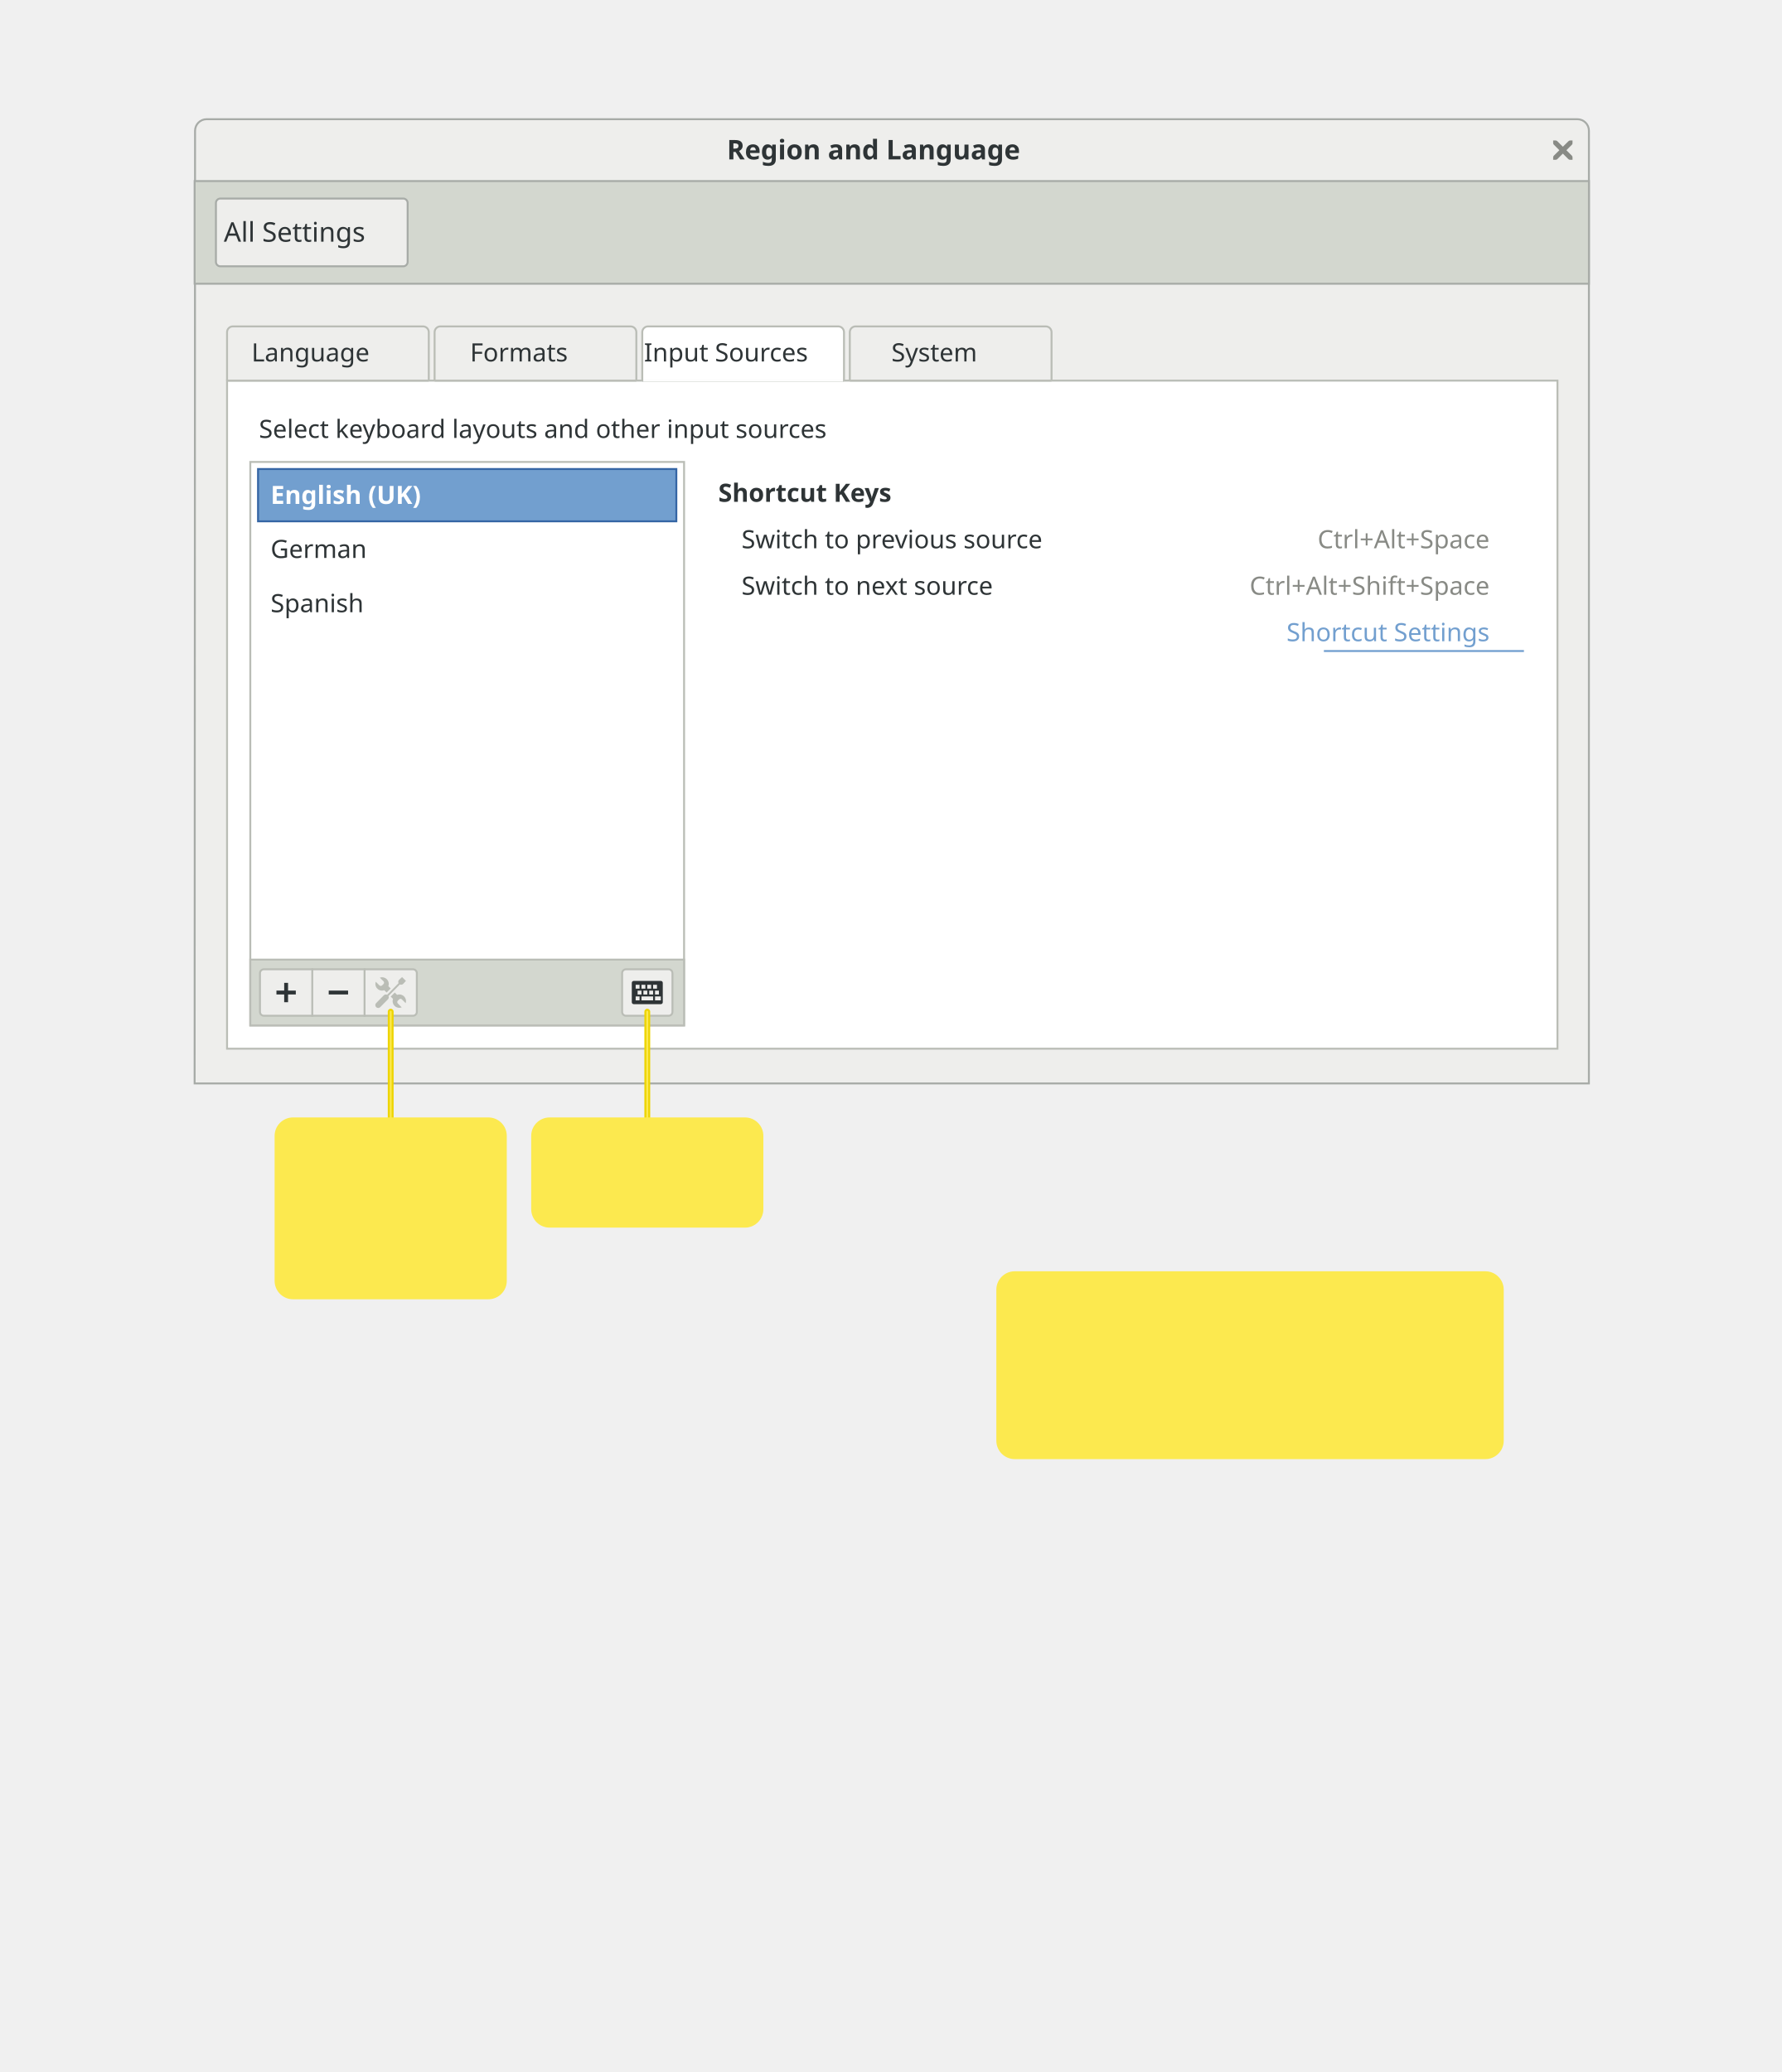
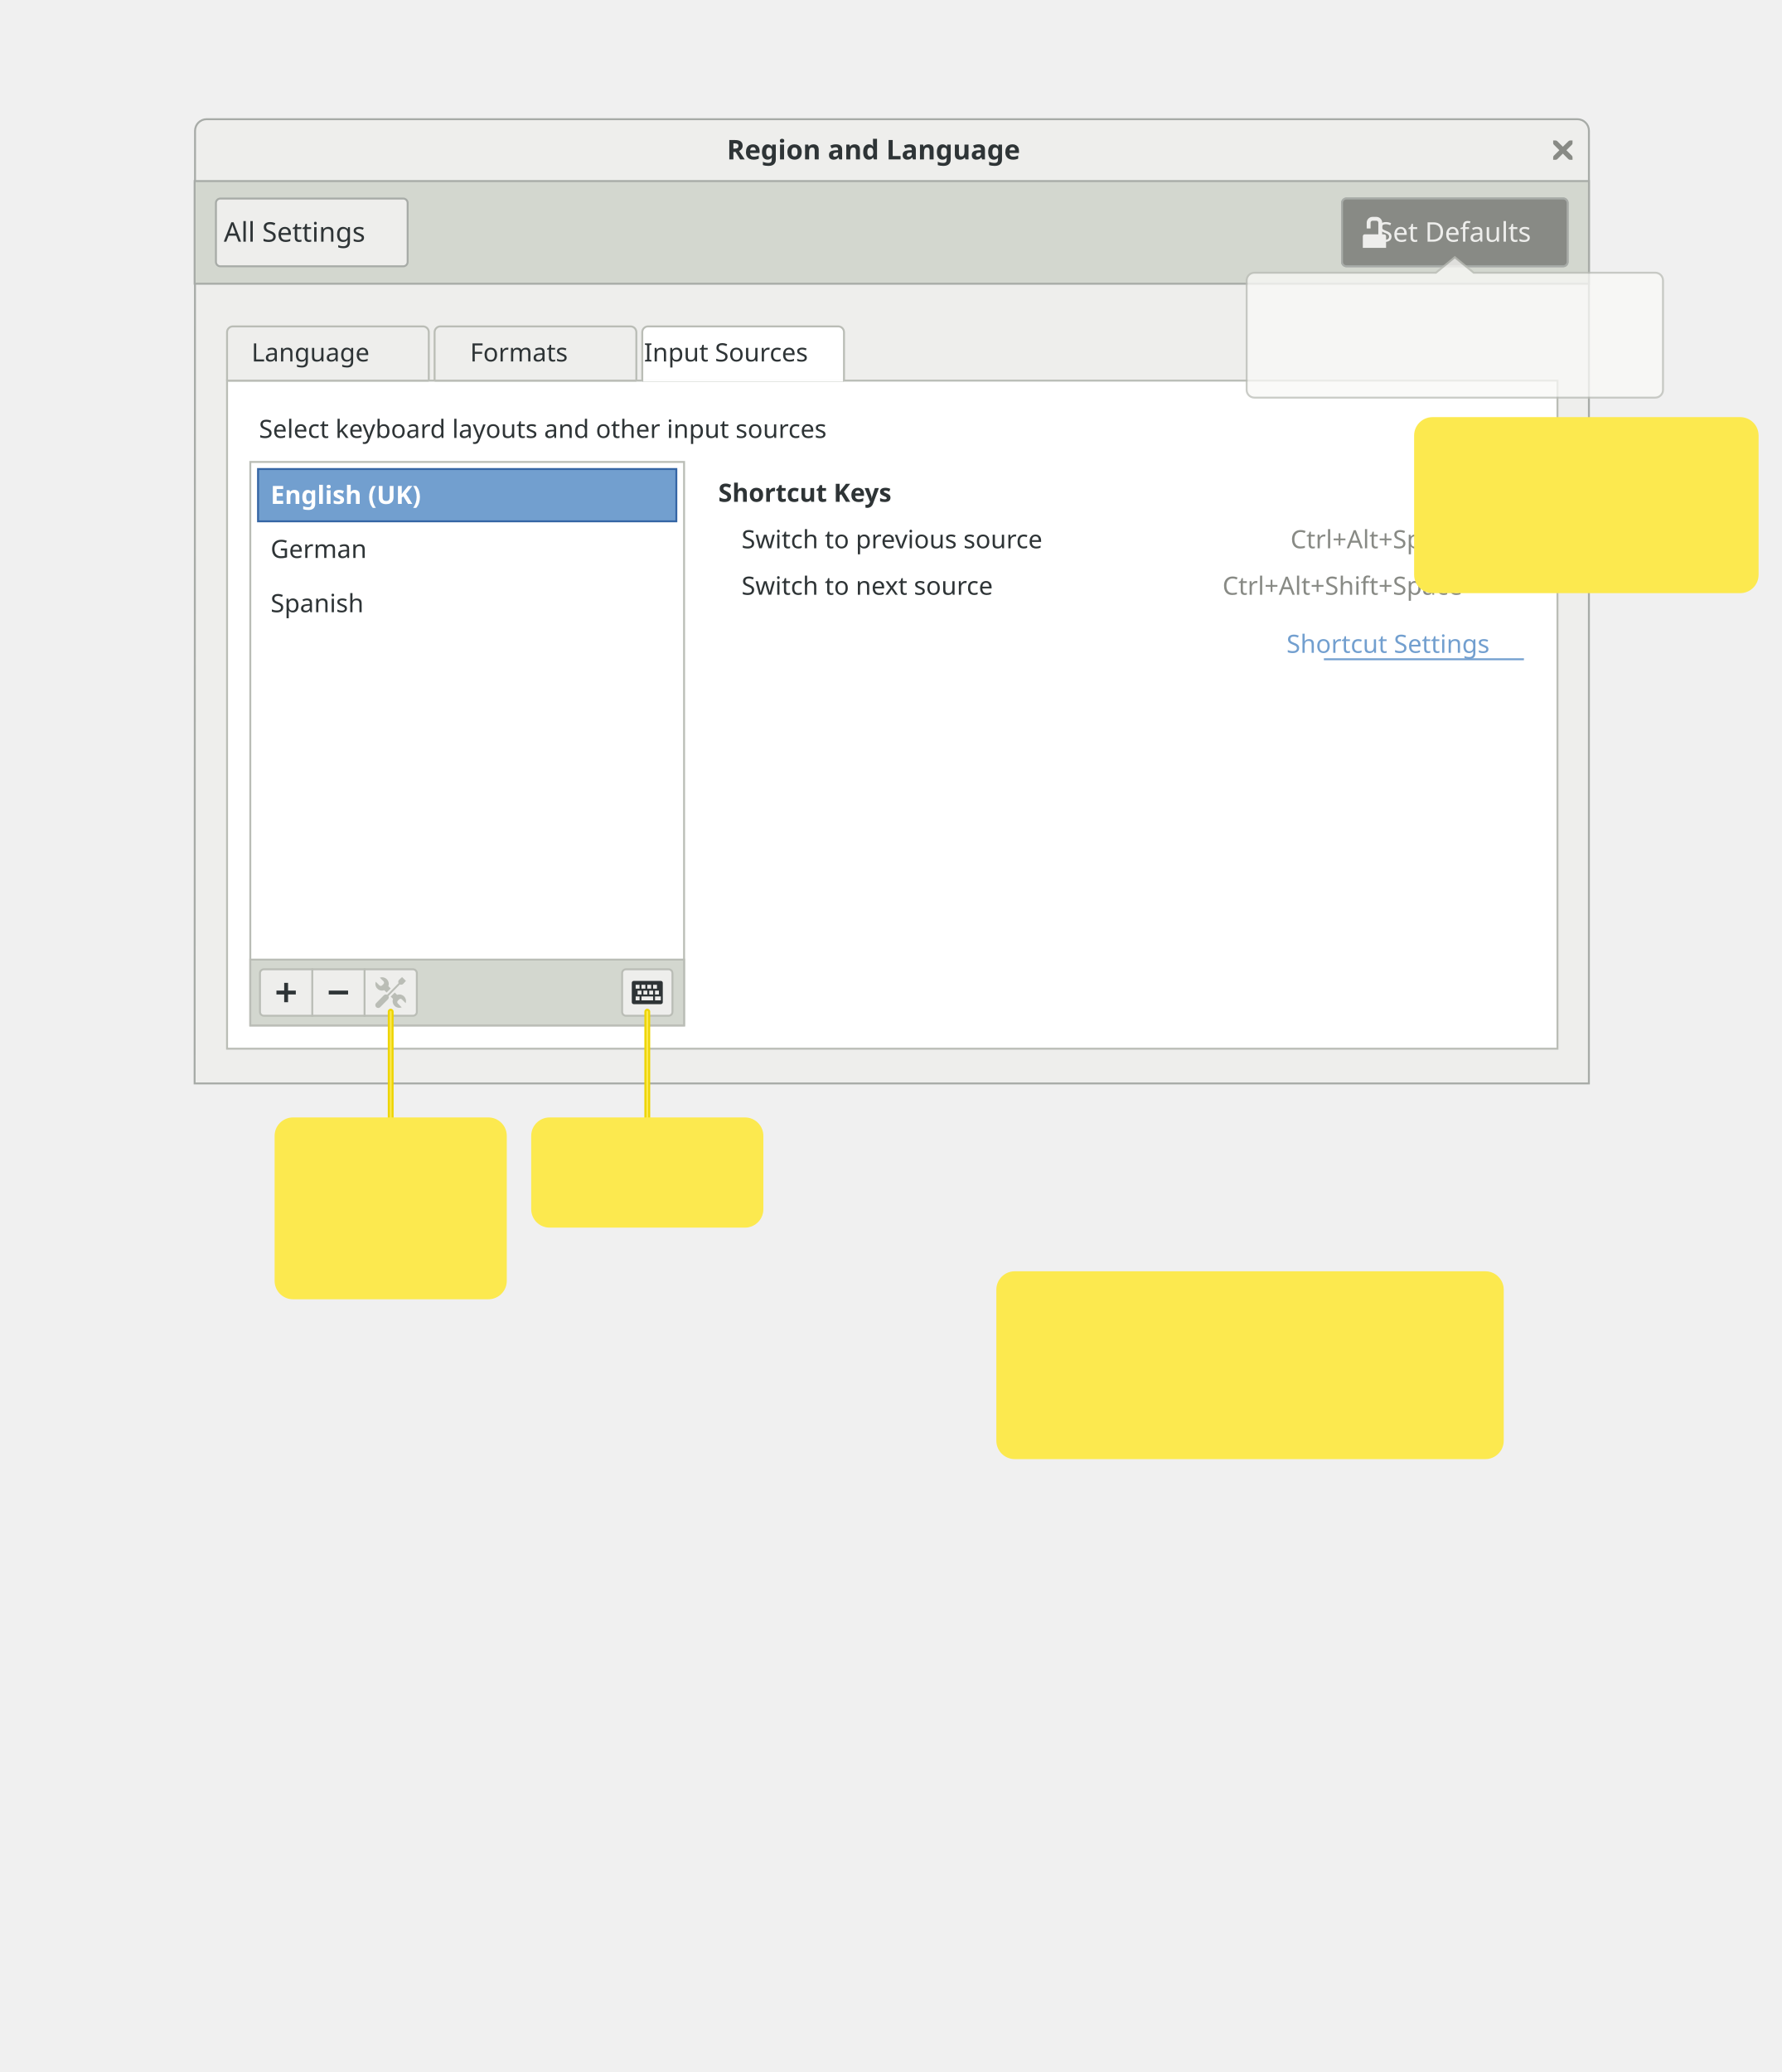
<svg xmlns="http://www.w3.org/2000/svg" width="920" height="1070" id="svg5417" version="1.1" style="display:inline">
  <defs id="defs5419">
    <linearGradient id="linearGradient4563-3-6-2-2-8-4-3">
      <stop style="stop-color:#f2f2f1;stop-opacity:1" offset="0" id="stop4565-3-7-8-74-7-8-5" />
      <stop id="stop4573-2-5-96-40-4-2-1" offset="0.028" style="stop-color:#fefefe;stop-opacity:1" />
      <stop id="stop4571-4-1-0-5-1-4-7" offset="0.977" style="stop-color:#eeeeec;stop-opacity:1" />
      <stop style="stop-color:#f5f5f4;stop-opacity:1" offset="1" id="stop4567-7-50-6-6-6-2-8" />
    </linearGradient>
  </defs>
  <g id="layer1" style="display:inline" transform="translate(626.6562,-746.2812)">
    <text id="text3371-4-2-6" y="2445.869" x="-307.832" style="font-size:12.379px;font-style:normal;font-weight:normal;text-align:start;text-anchor:start;fill:#2e3436;fill-opacity:1;stroke:none;display:inline;enable-background:new;font-family:Droid Sans;-inkscape-font-specification:Droid Sans" xml:space="preserve" transform="scale(0.9995531,1.000447)">
      <tspan style="font-weight:normal;-inkscape-font-specification:Droid Sans" y="2445.869" x="-307.832" id="tspan3805-8" />
    </text>
    <rect style="color:#000000;fill:none;stroke:none;stroke-width:1;marker:none;visibility:visible;display:inline;overflow:visible;enable-background:accumulate" id="rect3644" width="102" height="48" x="-98.406" y="-48.344" />
    <g style="fill:#888a85;fill-opacity:1;display:inline" id="g5806" transform="matrix(1.249509,0,0,1.249509,63.15951,597.7002)" />
    <g id="g5808" transform="matrix(1.249509,0,0,1.249509,63.15951,597.7002)" style="fill:#888a85;fill-opacity:1" />
    <g id="g5810" transform="matrix(1.249509,0,0,1.249509,63.15951,597.7002)" style="fill:#888a85;fill-opacity:1" />
    <g id="g5818" transform="matrix(1.249509,0,0,1.249509,63.15951,597.7002)" style="fill:#888a85;fill-opacity:1" />
    <g id="g5820" transform="matrix(1.249509,0,0,1.249509,63.15951,597.7002)" style="fill:#888a85;fill-opacity:1" />
    <g id="g5822" transform="matrix(1.249509,0,0,1.249509,63.15951,597.7002)" style="fill:#888a85;fill-opacity:1" />
    <path id="path3212" d="m -519.931,807.833 707.773,0 c 3.327,0 6.021,2.676 6.005,6 l -0.022,491.948 -6.005,0 -707.972,0 -6.005,0 0.221,-491.948 c 0.001,-3.324 2.678,-6 6.005,-6 z" style="fill:#eeeeec;fill-opacity:1;stroke:#a7aba7;stroke-width:1;stroke-miterlimit:4;stroke-opacity:1;stroke-dasharray:none;stroke-dashoffset:0;display:inline" />
    <rect style="fill:#d3d7cf;fill-opacity:1;stroke:#a7aba7;stroke-width:1;stroke-miterlimit:4;stroke-opacity:1;stroke-dasharray:none;stroke-dashoffset:0;display:inline" id="rect3214" width="720.003" height="53.024" x="-526.156" y="839.785" />
    <rect style="fill:#eeeeec;fill-opacity:1;stroke:#a7aba7;stroke-width:1;stroke-miterlimit:4;stroke-opacity:1;stroke-dasharray:none;stroke-dashoffset:0;display:inline" id="rect3216" width="99" height="35" x="-515.156" y="848.809" rx="2.3" ry="2.3" />
    <text transform="scale(0.9995531,1.000447)" xml:space="preserve" style="font-size:14px;font-style:normal;font-weight:normal;text-align:center;text-anchor:middle;fill:#2e3436;fill-opacity:1;stroke:none;display:inline;enable-background:new;font-family:Cantarell;-inkscape-font-specification:Cantarell" x="-465.689" y="870.709" id="text3218">
      <tspan id="tspan3220" x="-465.689" y="870.709">All Settings</tspan>
    </text>
    <text id="text3222" y="828.228" x="-166.568" style="font-size:14px;font-style:normal;font-weight:bold;text-align:center;text-anchor:middle;fill:#2e3436;fill-opacity:1;stroke:none;display:inline;enable-background:new;font-family:Cantarell;-inkscape-font-specification:Cantarell Bold" xml:space="preserve" transform="scale(0.9995531,1.000447)">
      <tspan y="828.228" x="-166.568" id="tspan3224" style="font-size:14px;font-weight:bold;text-align:center;text-anchor:middle;fill:#2e3436;font-family:Cantarell;-inkscape-font-specification:Cantarell Bold">Region and Language</tspan>
    </text>
    <g style="fill:#888a85;fill-opacity:1" transform="matrix(1.249509,0,0,1.249509,170.3799,813.8129)" id="g3226">
      <g transform="translate(-60,-518)" id="g3228" style="fill:#888a85;fill-opacity:1;display:inline" />
      <g style="fill:#888a85;fill-opacity:1" transform="translate(-60,-518)" id="g3230" />
      <g style="fill:#888a85;fill-opacity:1" transform="translate(-60,-518)" id="g3232" />
      <g style="fill:#888a85;fill-opacity:1" transform="translate(-60,-518)" id="g3234">
        <g transform="translate(19,-242)" id="g3236" style="fill:#888a85;fill-opacity:1;display:inline">
          <path d="m 45,764 1,0 c 0.01,-1.2e-4 0.021,-4.6e-4 0.031,0 0.255,0.011 0.51,0.129 0.688,0.312 L 49,766.594 51.312,764.312 C 51.578,764.082 51.759,764.007 52,764 l 1,0 0,1 c 0,0.286 -0.034,0.551 -0.25,0.75 l -2.281,2.281 2.25,2.25 C 52.907,770.469 53,770.735 53,771 l 0,1 -1,0 c -0.265,-10e-6 -0.531,-0.093 -0.719,-0.281 L 49,769.438 46.719,771.719 C 46.531,771.907 46.265,772 46,772 l -1,0 0,-1 c -3e-6,-0.265 0.093,-0.531 0.281,-0.719 l 2.281,-2.25 L 45.281,765.75 C 45.071,765.555 44.978,765.281 45,765 l 0,-1 z" id="path3238" style="font-size:medium;font-style:normal;font-variant:normal;font-weight:normal;font-stretch:normal;text-indent:0;text-align:start;text-decoration:none;line-height:normal;letter-spacing:normal;word-spacing:normal;text-transform:none;direction:ltr;block-progression:tb;writing-mode:lr-tb;text-anchor:start;color:#bebebe;fill:#888a85;fill-opacity:1;fill-rule:nonzero;stroke:none;stroke-width:1.781;marker:none;visibility:visible;display:inline;overflow:visible;enable-background:new;font-family:Andale Mono;-inkscape-font-specification:Andale Mono" />
        </g>
      </g>
      <g style="fill:#888a85;fill-opacity:1" transform="translate(-60,-518)" id="g3240" />
      <g style="fill:#888a85;fill-opacity:1" transform="translate(-60,-518)" id="g3242" />
      <g style="fill:#888a85;fill-opacity:1" transform="translate(-60,-518)" id="g3244" />
    </g>
    <rect y="942.833" x="-509.406" height="345" width="687" id="rect3607-7" style="fill:#ffffff;fill-opacity:1;stroke:#babdb6;stroke-width:1;stroke-miterlimit:4;stroke-opacity:1;stroke-dasharray:none;stroke-dashoffset:0;display:inline" />
    <text id="text7191" y="1028.947" x="-243.855" style="font-size:13px;font-style:normal;font-variant:normal;font-weight:normal;font-stretch:normal;text-align:start;text-anchor:start;fill:#2e3436;fill-opacity:1;stroke:none;display:inline;enable-background:new;font-family:Cantarell;-inkscape-font-specification:Cantarell" xml:space="preserve" transform="scale(0.9995531,1.000447)">
      <tspan style="font-size:13px;font-style:normal;font-variant:normal;font-weight:normal;font-stretch:normal;text-align:start;text-anchor:start;font-family:Cantarell;-inkscape-font-specification:Cantarell" y="1028.947" x="-243.855" id="tspan7193">Switch to previous source</tspan>
    </text>
    <rect style="fill:#ffffff;fill-opacity:1;stroke:#babdb6;stroke-width:1;stroke-linecap:square;stroke-miterlimit:4;stroke-opacity:1;stroke-dasharray:none;stroke-dashoffset:0" id="rect3614" width="224" height="291" x="-497.406" y="984.833" />
    <rect y="1241.833" x="-497.406" height="34" width="224" id="rect4384" style="fill:#d3d7cf;fill-opacity:1;stroke:#babdb6;stroke-width:1;stroke-linecap:square;stroke-miterlimit:4;stroke-opacity:1;stroke-dasharray:none;stroke-dashoffset:0" />
    <rect style="fill:#eeeeec;fill-opacity:1;stroke:#babdb6;stroke-width:1;stroke-linecap:square;stroke-miterlimit:4;stroke-opacity:1;stroke-dasharray:none;stroke-dashoffset:0" id="rect4402" width="81" height="24" x="-492.406" y="1246.833" rx="2" ry="2" />
    <path style="fill:none;stroke:#babdb6;stroke-width:1px;stroke-linecap:square;stroke-linejoin:miter;stroke-opacity:1" d="m -465.406,1246.828 c 0,24.01 0,24.01 0,24.01" id="path4404" />
    <g id="g5839" transform="translate(-486.9063,1250.833)" style="fill:#2e3436">
      <g style="fill:#2e3436;display:inline" id="layer9" transform="translate(-60.0002,-726)" />
      <g id="layer10" transform="translate(-60.0002,-726)" style="fill:#2e3436" />
      <g id="layer11" transform="translate(-60.0002,-726)" style="fill:#2e3436" />
      <g id="layer12" transform="translate(-60.0002,-726)" style="fill:#2e3436">
        <path style="color:#bebebe;fill:#2e3436;fill-opacity:1;stroke:none;stroke-width:1;marker:none;visibility:visible;display:inline;overflow:visible" id="rect31992" d="m 67,729 0,4 -4,0 0,2 4,0 0,4 2,0 0,-4 4,0 0,-2 -4,0 0,-4 -2,0 z" />
      </g>
      <g id="layer13" transform="translate(-60.0002,-726)" style="fill:#2e3436" />
      <g id="layer14" transform="translate(-60.0002,-726)" style="fill:#2e3436" />
      <g style="fill:#2e3436;display:inline" id="layer15" transform="translate(-60.0002,-726)" />
      <g style="fill:#2e3436;display:inline" id="g4953" transform="translate(-60.0002,-726)" />
    </g>
    <g id="g5915" transform="translate(-459.9065,1250.833)" style="fill:#2e3436">
      <g style="fill:#2e3436;display:inline" id="layer9-2" transform="translate(-40.0002,-726)" />
      <g id="layer10-3" transform="translate(-40.0002,-726)" style="fill:#2e3436" />
      <g id="layer11-7" transform="translate(-40.0002,-726)" style="fill:#2e3436" />
      <g id="layer12-0" transform="translate(-40.0002,-726)" style="fill:#2e3436">
        <rect style="color:#bebebe;fill:#2e3436;fill-opacity:1;stroke:none;stroke-width:1;marker:none;visibility:visible;display:inline;overflow:visible" width="10" height="2" id="rect31984" y="733" x="43" />
      </g>
      <g id="layer13-0" transform="translate(-40.0002,-726)" style="fill:#2e3436" />
      <g id="layer14-7" transform="translate(-40.0002,-726)" style="fill:#2e3436" />
      <g style="fill:#2e3436;display:inline" id="layer15-0" transform="translate(-40.0002,-726)" />
      <g style="fill:#2e3436;display:inline" id="g4953-6" transform="translate(-40.0002,-726)" />
    </g>
    <rect ry="2" rx="2" y="1246.833" x="-305.406" height="24" width="26" id="rect5926" style="fill:#eeeeec;fill-opacity:1;stroke:#babdb6;stroke-width:1;stroke-linecap:square;stroke-miterlimit:4;stroke-opacity:1;stroke-dasharray:none;stroke-dashoffset:0" />
    <path style="fill:#eeeeec;fill-opacity:1;stroke:#babdb6;stroke-width:1;stroke-miterlimit:4;stroke-opacity:1;stroke-dashoffset:0;display:inline" d="m -405.234,942.833 -104.172,0 m 0,0 0,-25 c 0,-1.662 1.338,-3 3,-3 l 98.172,0 c 1.662,0 3,1.338 3,3 l 0,25" id="path5975" />
    <text id="text6848" y="932.512" x="-458.043" style="font-size:13.04px;font-style:normal;font-variant:normal;font-weight:normal;font-stretch:normal;text-align:center;text-anchor:middle;fill:#2e3436;fill-opacity:1;stroke:none;display:inline;enable-background:new;font-family:Cantarell;-inkscape-font-specification:Cantarell" xml:space="preserve" transform="scale(0.9995531,1.000447)">
      <tspan y="932.512" x="-458.043" id="tspan6850">Language</tspan>
    </text>
    <path id="path5977" d="m -298.062,942.833 -104.172,0 m 0,0 0,-25 c 0,-1.662 1.338,-3 3,-3 l 98.172,0 c 1.662,0 3,1.338 3,3 l 0,25" style="fill:#eeeeec;fill-opacity:1;stroke:#babdb6;stroke-width:1;stroke-miterlimit:4;stroke-opacity:1;stroke-dashoffset:0;display:inline" />
    <text transform="scale(0.9995531,1.000447)" xml:space="preserve" style="font-size:13.04px;font-style:normal;font-variant:normal;font-weight:normal;font-stretch:normal;text-align:center;text-anchor:middle;fill:#2e3436;fill-opacity:1;stroke:none;display:inline;enable-background:new;font-family:Cantarell;-inkscape-font-specification:Cantarell" x="-350.369" y="932.512" id="text3574-9">
      <tspan style="font-style:normal;font-variant:normal;font-weight:normal;font-stretch:normal;text-align:center;text-anchor:middle;font-family:Cantarell;-inkscape-font-specification:Cantarell" id="tspan3576-6" x="-350.369" y="932.512">Formats</tspan>
    </text>
-     <path style="fill:#eeeeec;fill-opacity:1;stroke:#babdb6;stroke-width:1;stroke-miterlimit:4;stroke-opacity:1;stroke-dashoffset:0;display:inline" d="m -83.654,942.833 -104.172,0 m 0,0 0,-25 c 0,-1.662 1.338,-3 3,-3 l 98.172,0 c 1.662,0 3,1.338 3,3 l 0,25" id="path5979" />
-     <text transform="scale(0.9995531,1.000447)" xml:space="preserve" style="font-size:13.04px;font-style:normal;font-variant:normal;font-weight:normal;font-stretch:normal;text-align:center;text-anchor:middle;fill:#2e3436;fill-opacity:1;stroke:none;display:inline;enable-background:new;font-family:Cantarell;-inkscape-font-specification:Cantarell" x="-135.8" y="932.512" id="text4406">
-       <tspan id="tspan4408" x="-135.8" y="932.512">System</tspan>
-     </text>
    <g id="g5983" transform="translate(-42.2501,-47.94789)">
      <path style="fill:#ffffff;fill-opacity:1;stroke:#babdb6;stroke-width:1;stroke-miterlimit:4;stroke-opacity:1;stroke-dashoffset:0;display:inline" d="m -148.577,990.781 -104.172,0 m 0,0 0,-25 c 0,-1.662 1.338,-3 3,-3 l 98.172,0 c 1.662,0 3,1.338 3,3 l 0,25" id="path6828" />
      <path id="path5981" d="m -251.739,990.781 c 102.152,0 102.152,0 102.152,0" style="fill:none;stroke:#ffffff;stroke-width:1px;stroke-linecap:square;stroke-linejoin:miter;stroke-opacity:1" />
    </g>
    <text id="text4569" y="932.512" x="-243.412" style="font-size:13.04px;font-style:normal;font-variant:normal;font-weight:normal;font-stretch:normal;text-align:center;text-anchor:middle;fill:#2e3436;fill-opacity:1;stroke:none;display:inline;enable-background:new;font-family:Cantarell;-inkscape-font-specification:Cantarell" xml:space="preserve" transform="scale(0.9995531,1.000447)">
      <tspan y="932.512" x="-243.412" id="tspan4571">Input Sources</tspan>
    </text>
    <text transform="scale(0.9995531,1.000447)" xml:space="preserve" style="font-size:13px;font-style:normal;font-variant:normal;font-weight:bold;font-stretch:normal;text-align:start;text-anchor:start;fill:#2e3436;fill-opacity:1;stroke:none;display:inline;enable-background:new;font-family:Cantarell;-inkscape-font-specification:Cantarell Bold" x="-255.86" y="1004.957" id="text5987">
      <tspan id="tspan5989" x="-255.86" y="1004.957" style="font-size:13px;font-style:normal;font-variant:normal;font-weight:bold;font-stretch:normal;text-align:start;text-anchor:start;fill:#2e3436;font-family:Cantarell;-inkscape-font-specification:Cantarell Bold">Shortcut Keys</tspan>
    </text>
-     <text transform="scale(0.9995531,1.000447)" xml:space="preserve" style="font-size:13px;font-style:normal;font-variant:normal;font-weight:normal;font-stretch:normal;text-align:end;text-anchor:end;fill:#888a85;fill-opacity:1;stroke:none;display:inline;enable-background:new;font-family:Cantarell;-inkscape-font-specification:Cantarell" x="159.503" y="1028.947" id="text6019">
-       <tspan id="tspan6021" x="159.503" y="1028.947" style="font-size:13px;font-style:normal;font-variant:normal;font-weight:normal;font-stretch:normal;text-align:end;text-anchor:end;fill:#888a85;font-family:Cantarell;-inkscape-font-specification:Cantarell">Ctrl+Alt+Space</tspan>
+     <text transform="scale(0.9995531,1.000447)" xml:space="preserve" style="font-size:13px;font-style:normal;font-variant:normal;font-weight:normal;font-stretch:normal;text-align:end;text-anchor:end;fill:#888a85;fill-opacity:1;stroke:none;display:inline;enable-background:new;font-family:Cantarell;-inkscape-font-specification:Cantarell" x="145.497" y="1028.947" id="text6019">
+       <tspan id="tspan6021" x="145.497" y="1028.947" style="font-size:13px;font-style:normal;font-variant:normal;font-weight:normal;font-stretch:normal;text-align:end;text-anchor:end;fill:#888a85;font-family:Cantarell;-inkscape-font-specification:Cantarell">Ctrl+Alt+Space</tspan>
    </text>
    <text transform="scale(0.9995531,1.000447)" xml:space="preserve" style="font-size:13px;font-style:normal;font-variant:normal;font-weight:normal;font-stretch:normal;text-align:start;text-anchor:start;fill:#2e3436;fill-opacity:1;stroke:none;display:inline;enable-background:new;font-family:Cantarell;-inkscape-font-specification:Cantarell" x="-243.855" y="1052.936" id="text6023">
      <tspan id="tspan6025" x="-243.855" y="1052.936" style="font-size:13px;font-style:normal;font-variant:normal;font-weight:normal;font-stretch:normal;text-align:start;text-anchor:start;font-family:Cantarell;-inkscape-font-specification:Cantarell">Switch to next source</tspan>
    </text>
-     <text id="text6027" y="1052.936" x="159.503" style="font-size:13px;font-style:normal;font-variant:normal;font-weight:normal;font-stretch:normal;text-align:end;text-anchor:end;fill:#888a85;fill-opacity:1;stroke:none;display:inline;enable-background:new;font-family:Cantarell;-inkscape-font-specification:Cantarell" xml:space="preserve" transform="scale(0.9995531,1.000447)">
-       <tspan style="font-size:13px;font-style:normal;font-variant:normal;font-weight:normal;font-stretch:normal;text-align:end;text-anchor:end;fill:#888a85;font-family:Cantarell;-inkscape-font-specification:Cantarell" y="1052.936" x="159.503" id="tspan6029">Ctrl+Alt+Shift+Space</tspan>
+     <text id="text6027" y="1052.936" x="145.497" style="font-size:13px;font-style:normal;font-variant:normal;font-weight:normal;font-stretch:normal;text-align:end;text-anchor:end;fill:#888a85;fill-opacity:1;stroke:none;display:inline;enable-background:new;font-family:Cantarell;-inkscape-font-specification:Cantarell" xml:space="preserve" transform="scale(0.9995531,1.000447)">
+       <tspan style="font-size:13px;font-style:normal;font-variant:normal;font-weight:normal;font-stretch:normal;text-align:end;text-anchor:end;fill:#888a85;font-family:Cantarell;-inkscape-font-specification:Cantarell" y="1052.936" x="145.497" id="tspan6029">Ctrl+Alt+Shift+Space</tspan>
    </text>
    <rect style="fill:#729fcf;fill-opacity:1;stroke:#3465a4;stroke-width:1;stroke-linecap:square;stroke-miterlimit:4;stroke-opacity:1;stroke-dasharray:none;stroke-dashoffset:0" id="rect6059" width="216" height="27" x="-493.406" y="988.495" />
    <text id="text5932" y="1006.506" x="-486.933" style="font-size:13px;font-style:normal;font-variant:normal;font-weight:bold;font-stretch:normal;text-align:start;line-height:125%;letter-spacing:0px;word-spacing:0px;text-anchor:start;fill:#ffffff;fill-opacity:1;stroke:none;font-family:Cantarell;-inkscape-font-specification:Cantarell Bold" xml:space="preserve">
      <tspan y="1006.506" x="-486.933" id="tspan5934">English (UK)</tspan>
    </text>
    <text xml:space="preserve" style="font-size:13px;font-style:normal;font-variant:normal;font-weight:normal;font-stretch:normal;text-align:start;line-height:125%;letter-spacing:0px;word-spacing:0px;text-anchor:start;fill:#2e3436;fill-opacity:1;stroke:none;font-family:Cantarell;-inkscape-font-specification:Sans" x="-486.933" y="1034.421" id="text5936">
      <tspan id="tspan5938" x="-486.933" y="1034.421">German</tspan>
    </text>
    <text id="text5940" y="1062.421" x="-486.933" style="font-size:13px;font-style:normal;font-variant:normal;font-weight:normal;font-stretch:normal;text-align:start;line-height:125%;letter-spacing:0px;word-spacing:0px;text-anchor:start;fill:#2e3436;fill-opacity:1;stroke:none;font-family:Cantarell;-inkscape-font-specification:Sans" xml:space="preserve">
      <tspan y="1062.421" x="-486.933" id="tspan5942">Spanish</tspan>
    </text>
    <rect style="fill:#fce94f;fill-opacity:1;stroke:#fce94f;stroke-width:1;stroke-linecap:square;stroke-miterlimit:4;stroke-opacity:1;stroke-dasharray:none;stroke-dashoffset:0" id="rect6071" width="261" height="96" x="-111.656" y="1403.281" rx="9" ry="9" />
    <flowRoot xml:space="preserve" id="flowRoot6077" style="font-size:14px;font-style:normal;font-variant:normal;font-weight:normal;font-stretch:normal;line-height:125%;letter-spacing:0px;word-spacing:0px;fill:#2e3436;fill-opacity:1;stroke:none;font-family:Cantarell;-inkscape-font-specification:Sans" transform="translate(-234.1562,746.0292)">
      <flowRegion id="flowRegion6079">
        <rect id="rect6081" width="229" height="103" x="140" y="670" style="font-size:14px;fill:#2e3436" />
      </flowRegion>
      <flowPara id="flowPara6083">The previous source should be remembered between sessions; this avoids the need for setting the default source</flowPara>
    </flowRoot>
    <text id="text6104" y="972.421" x="-492.933" style="font-size:13px;font-style:normal;font-variant:normal;font-weight:normal;font-stretch:normal;text-align:start;line-height:125%;letter-spacing:0px;word-spacing:0px;text-anchor:start;fill:#2e3436;fill-opacity:1;stroke:none;font-family:Cantarell;-inkscape-font-specification:Sans" xml:space="preserve">
      <tspan y="972.421" x="-492.933" id="tspan6106">Select keyboard layouts and other input sources</tspan>
    </text>
    <g id="g3172" transform="translate(-300.4063,1250.833)" style="fill:#2e3436">
      <g style="fill:#2e3436;display:inline" id="layer9-5" transform="translate(-100,-338)" />
      <g id="layer10-6" transform="translate(-100,-338)" style="fill:#2e3436">
        <path style="color:#bebebe;fill:#2e3436;fill-opacity:1;fill-rule:nonzero;stroke:none;stroke-width:3;marker:none;visibility:visible;display:inline;overflow:visible;enable-background:accumulate" id="rect4890" d="m 101,340 c -0.554,0 -1,0.446 -1,1 l 0,10 c 0,0.554 0.446,1 1,1 l 14,0 c 0.554,0 1,-0.446 1,-1 l 0,-10 c 0,-0.554 -0.446,-1 -1,-1 l -14,0 z m 1,2 2,0 0,2 -2,0 0,-2 z m 3,0 2,0 0,2 -2,0 0,-2 z m 3,0 2,0 0,2 -2,0 0,-2 z m 3,0 2,0 0,2 -2,0 0,-2 z m -8,3.031 2,0 0,2 -2,0 0,-2 z m 3,0 2,0 0,2 -2,0 0,-2 z m 3,0 2,0 0,2 -2,0 0,-2 z m 3,0 2,0 0,2 -2,0 0,-2 z m -10,3 2,0 0,2 -2,0 0,-2 z m 3,0 6,0 0,2 -6,0 0,-2 z m 7,0 3,0 0,2 -3,0 0,-2 z" />
      </g>
      <g id="layer11-9" transform="translate(-100,-338)" style="fill:#2e3436" />
      <g id="layer12-8" transform="translate(-100,-338)" style="fill:#2e3436" />
      <g id="layer13-7" transform="translate(-100,-338)" style="fill:#2e3436" />
      <g id="layer14-2" transform="translate(-100,-338)" style="fill:#2e3436" />
      <g id="layer15-8" transform="translate(-100,-338)" style="fill:#2e3436" />
    </g>
    <g transform="translate(-874.9063,789.8334)" id="layer9-8" style="display:inline" />
    <g transform="translate(-874.9063,789.8334)" id="layer10-0" />
    <g transform="translate(-874.9063,789.8334)" id="layer11-8" />
    <g transform="translate(-874.9063,789.8334)" id="layer12-1" />
    <g transform="translate(-874.9063,789.8334)" id="layer13-02" />
    <g transform="translate(-874.9063,789.8334)" id="layer14-29" />
    <g transform="translate(-874.9063,789.8334)" id="layer15-7" style="display:inline" />
    <rect width="16" style="color:#bebebe;fill:none;stroke:none;stroke-width:1;marker:none;visibility:visible;display:inline;overflow:visible;enable-background:new" height="15.954" ry="0" rx="0" id="rect12087-3" y="1250.857" x="416.906" transform="scale(-1,1)" />
    <path style="font-size:medium;font-style:normal;font-variant:normal;font-weight:normal;font-stretch:normal;text-indent:0;text-align:start;text-decoration:none;line-height:normal;letter-spacing:normal;word-spacing:normal;text-transform:none;direction:ltr;block-progression:tb;writing-mode:lr-tb;text-anchor:start;color:#000000;fill:#babdb6;fill-opacity:1;fill-rule:nonzero;stroke:none;stroke-width:3;marker:none;visibility:visible;display:inline;overflow:visible;enable-background:accumulate;font-family:Sans;-inkscape-font-specification:Sans" id="path3908" d="m -429.357,1250.945 c -0.399,0 -0.786,0.092 -1.143,0.216 l 1.885,1.88 c 0.387,0.386 0.387,1 0,1.387 l -0.711,0.709 c -0.387,0.386 -1.003,0.386 -1.39,0 l -1.885,-1.88 c -0.124,0.356 -0.216,0.742 -0.216,1.14 0,1.906 1.549,3.451 3.461,3.451 0.399,0 0.786,-0.092 1.143,-0.216 l 1.174,1.171 a 2.472,2.465 0 0 1 0.062,0 l 2.07,-2.065 -1.205,-1.202 c 0.124,-0.356 0.216,-0.742 0.216,-1.14 0,-1.906 -1.549,-3.451 -3.461,-3.451 z m 6.551,7.889 -2.07,2.065 a 2.472,2.465 0 0 1 0.031,0.092 l 1.143,1.14 c -0.124,0.356 -0.216,0.742 -0.216,1.14 0,1.906 1.549,3.451 3.461,3.451 0.433,0 0.854,-0.101 1.236,-0.246 l -2.008,-2.003 c -0.387,-0.386 -0.387,-1.031 0,-1.417 l 0.68,-0.678 c 0.194,-0.193 0.458,-0.308 0.711,-0.308 0.253,0 0.517,0.115 0.711,0.308 l 1.947,1.941 c 0.105,-0.33 0.185,-0.683 0.185,-1.048 0,-1.906 -1.549,-3.451 -3.461,-3.451 -0.399,0 -0.786,0.092 -1.143,0.216 l -1.205,-1.202 z" />
    <path style="font-size:medium;font-style:normal;font-variant:normal;font-weight:normal;font-stretch:normal;text-indent:0;text-align:start;text-decoration:none;line-height:normal;letter-spacing:normal;word-spacing:normal;text-transform:none;direction:ltr;block-progression:tb;writing-mode:lr-tb;text-anchor:start;color:#000000;fill:#babdb6;fill-opacity:1;fill-rule:nonzero;stroke:none;stroke-width:3;marker:none;visibility:visible;display:inline;overflow:visible;enable-background:accumulate;font-family:Sans;-inkscape-font-specification:Sans" id="path3910" d="m -419.048,1250.851 -1.542,1.438 c -0.452,0.421 -0.529,1.149 -0.266,1.706 l -5.888,5.996 a 1.492,1.488 0 0 0 -0.031,2e-4 1.492,1.488 0 0 0 -0.84,-0.148 1.492,1.488 0 0 0 -0.867,0.441 l -3.946,3.997 a 1.494,1.49 0 0 0 2.129,2.091 l 3.946,-3.997 a 1.492,1.488 0 0 0 0.297,-1.738 l 5.888,-5.965 c 0.558,0.248 1.273,0.147 1.707,-0.292 l 1.417,-1.56 -2.004,-1.968 z" />
    <path id="path3290" d="m -438.406,1246.828 c 0,24.01 0,24.01 0,24.01" style="fill:none;stroke:#babdb6;stroke-width:1px;stroke-linecap:square;stroke-linejoin:miter;stroke-opacity:1" />
-     <text id="text3120" y="1076.925" x="159.503" style="font-size:13px;font-style:normal;font-variant:normal;font-weight:normal;font-stretch:normal;text-align:end;text-anchor:end;fill:#729fcf;fill-opacity:1;stroke:none;display:inline;enable-background:new;font-family:Cantarell;-inkscape-font-specification:Cantarell" xml:space="preserve" transform="scale(0.9995531,1.000447)">
-       <tspan style="font-size:13px;font-style:normal;font-variant:normal;font-weight:normal;font-stretch:normal;text-align:end;text-anchor:end;fill:#729fcf;font-family:Cantarell;-inkscape-font-specification:Cantarell" y="1076.925" x="159.503" id="tspan3122">Shortcut Settings</tspan>
-     </text>
-     <path id="path3124" d="m 56.977,1082.481 c 103.309,0 103.309,0 103.309,0" style="fill:none;stroke:#729fcf;stroke-width:1px;stroke-linecap:butt;stroke-linejoin:miter;stroke-opacity:1" />
+     <text id="text3120" y="1082.923" x="159.503" style="font-size:13px;font-style:normal;font-variant:normal;font-weight:normal;font-stretch:normal;text-align:end;text-anchor:end;fill:#729fcf;fill-opacity:1;stroke:none;display:inline;enable-background:new;font-family:Cantarell;-inkscape-font-specification:Cantarell" xml:space="preserve" transform="scale(0.9995531,1.000447)">
+       <tspan style="font-size:13px;font-style:normal;font-variant:normal;font-weight:normal;font-stretch:normal;text-align:end;text-anchor:end;fill:#729fcf;font-family:Cantarell;-inkscape-font-specification:Cantarell" y="1082.923" x="159.503" id="tspan3122">Shortcut Settings</tspan>
+     </text>
+     <path id="path3124" d="m 56.977,1086.731 c 103.309,0 103.309,0 103.309,0" style="fill:none;stroke:#729fcf;stroke-width:1px;stroke-linecap:butt;stroke-linejoin:miter;stroke-opacity:1" />
    <path id="path3896" d="m -292.406,1268.723 c 0,67.616 0,67.616 0,67.616" style="fill:none;stroke:#edd400;stroke-width:3;stroke-linecap:round;stroke-linejoin:miter;stroke-opacity:1;stroke-miterlimit:4;stroke-dasharray:none" />
    <path style="fill:none;stroke:#fce94f;stroke-width:1px;stroke-linecap:round;stroke-linejoin:miter;stroke-opacity:1" d="m -292.406,1268.723 c 0,67.616 0,67.616 0,67.616" id="path3126" />
    <rect ry="9" rx="9" y="1323.841" x="-351.847" height="55.898" width="118.881" id="rect3898" style="fill:#fce94f;fill-opacity:1;stroke:#fce94f;stroke-width:1;stroke-linecap:square;stroke-miterlimit:4;stroke-opacity:1;stroke-dasharray:none;stroke-dashoffset:0" />
    <flowRoot transform="translate(-480.4085,664.3512)" style="font-size:14px;font-style:normal;font-variant:normal;font-weight:normal;font-stretch:normal;line-height:125%;letter-spacing:0px;word-spacing:0px;fill:#2e3436;fill-opacity:1;stroke:none;font-family:Cantarell;-inkscape-font-specification:Sans" id="flowRoot3900" xml:space="preserve">
      <flowRegion id="flowRegion3902">
        <rect style="font-size:14px;fill:#2e3436" y="670" x="140" height="103" width="229" id="rect3904" />
      </flowRegion>
      <flowPara id="flowPara3906">Show keyboard</flowPara>
      <flowPara id="flowPara3908">layout</flowPara>
    </flowRoot>
    <path style="fill:none;stroke:#edd400;stroke-width:3;stroke-linecap:round;stroke-linejoin:miter;stroke-miterlimit:4;stroke-opacity:1;stroke-dasharray:none" d="m -424.908,1268.723 c 0,67.616 0,67.616 0,67.616" id="path3911" />
    <path id="path3913" d="m -424.908,1268.723 c 0,67.616 0,67.616 0,67.616" style="fill:none;stroke:#fce94f;stroke-width:1px;stroke-linecap:round;stroke-linejoin:miter;stroke-opacity:1" />
    <rect style="fill:#fce94f;fill-opacity:1;stroke:#fce94f;stroke-width:1;stroke-linecap:square;stroke-miterlimit:4;stroke-opacity:1;stroke-dasharray:none;stroke-dashoffset:0" id="rect3915" width="118.881" height="92.898" x="-484.348" y="1323.841" rx="9" ry="9" />
    <flowRoot xml:space="preserve" id="flowRoot3917" style="font-size:14px;font-style:normal;font-variant:normal;font-weight:normal;font-stretch:normal;line-height:125%;letter-spacing:0px;word-spacing:0px;fill:#2e3436;fill-opacity:1;stroke:none;font-family:Cantarell;-inkscape-font-specification:Sans" transform="translate(-612.9098,664.3512)">
      <flowRegion id="flowRegion3919">
        <rect id="rect3921" width="229" height="103" x="140" y="670" style="font-size:14px;fill:#2e3436" />
      </flowRegion>
      <flowPara id="flowPara3925">Input method</flowPara>
      <flowPara id="flowPara3929">settings; this</flowPara>
      <flowPara id="flowPara3931">will typically be</flowPara>
      <flowPara id="flowPara3933">insensitive</flowPara>
    </flowRoot>
  </g>
+   <g id="layer2" style="display:inline">
+     <rect ry="2.3" rx="2.3" y="102.5" x="692.999" height="35" width="116.501" id="rect3122" style="fill:#eeeeec;fill-opacity:1;stroke:#a7aba7;stroke-width:1;stroke-miterlimit:4;stroke-opacity:1;stroke-dasharray:none;stroke-dashoffset:0;display:inline" />
+     <text id="text3124" y="124.762" x="762.516" style="font-size:14px;font-style:normal;font-weight:normal;text-align:center;text-anchor:middle;fill:#2e3436;fill-opacity:1;stroke:none;display:inline;enable-background:new;font-family:Cantarell;-inkscape-font-specification:Cantarell" xml:space="preserve" transform="scale(0.9995531,1.000447)">
+       <tspan y="124.762" x="762.516" id="tspan3126">Set Defaults</tspan>
+     </text>
+     <g id="g3274" transform="translate(703.6426,112.5)" style="fill:#2e3436;display:inline">
+       <g style="fill:#2e3436;display:inline" id="layer9-6" transform="translate(-181.0002,-237)">
+         <g style="fill:#2e3436;fill-opacity:1" id="g4053" transform="translate(161.0002,-39)" />
+         <path style="color:#bebebe;fill:#2e3436;fill-opacity:1;fill-rule:nonzero;stroke:none;stroke-width:2;marker:none;visibility:visible;display:inline;overflow:visible" id="rect4063" d="m 184,244 c -0.554,0 -1,0.446 -1,1 l 0,0.531 0,5.469 12,0 0,-5.469 L 195,245 c 0,-0.554 -0.446,-1 -1,-1 l -10,0 z" />
+         <path style="font-size:medium;font-style:normal;font-variant:normal;font-weight:normal;font-stretch:normal;text-indent:0;text-align:start;text-decoration:none;line-height:normal;letter-spacing:normal;word-spacing:normal;text-transform:none;direction:ltr;block-progression:tb;writing-mode:lr-tb;text-anchor:start;baseline-shift:baseline;color:#bebebe;fill:#2e3436;fill-opacity:1;stroke:none;stroke-width:2;marker:none;visibility:visible;display:inline;overflow:visible;enable-background:accumulate;font-family:Sans;-inkscape-font-specification:Sans" id="rect4291" d="m 188,238 c -1.645,0 -3,1.355 -3,3 l 0,7 c 0,1.645 1.355,3 3,3 l 2,0 c 1.645,0 3,-1.355 3,-3 l 0,-7 c 0,-1.645 -1.355,-3 -3,-3 l -2,0 z m 0,2 2,0 c 0.571,0 1,0.429 1,1 l 0,7 c 0,0.571 -0.429,1 -1,1 l -2,0 c -0.571,0 -1,-0.429 -1,-1 l 0,-7 c 0,-0.571 0.429,-1 1,-1 z" />
+       </g>
+       <g id="layer10-02" transform="translate(-181.0002,-237)" style="fill:#2e3436" />
+       <g id="layer11-76" transform="translate(-181.0002,-237)" style="fill:#2e3436" />
+       <g id="layer12-13" transform="translate(-181.0002,-237)" style="fill:#2e3436" />
+       <g id="layer13-2" transform="translate(-181.0002,-237)" style="fill:#2e3436" />
+       <g id="layer14-1" transform="translate(-181.0002,-237)" style="fill:#2e3436" />
+       <g style="fill:#2e3436;display:inline" id="layer15-5" transform="translate(-181.0002,-237)" />
+       <g style="fill:#2e3436;display:inline" id="g4953-9" transform="translate(-181.0002,-237)" />
+     </g>
+   </g>
+   <g id="g3348" style="display:inline">
+     <rect style="fill:#888a85;fill-opacity:1;stroke:#a7aba7;stroke-width:1;stroke-miterlimit:4;stroke-opacity:1;stroke-dasharray:none;stroke-dashoffset:0;display:inline" id="rect3350" width="116.501" height="35" x="692.999" y="102.5" rx="2.3" ry="2.3" />
+     <text transform="scale(0.9995531,1.000447)" xml:space="preserve" style="font-size:14px;font-style:normal;font-weight:normal;text-align:center;text-anchor:middle;fill:#eeeeec;fill-opacity:1;stroke:none;display:inline;enable-background:new;font-family:Cantarell;-inkscape-font-specification:Cantarell" x="760.515" y="124.762" id="text3352">
+       <tspan id="tspan3354" x="760.515" y="124.762">Set Defaults</tspan>
+     </text>
+     <g id="g3449" transform="translate(701.7476,112)" style="fill:#eeeeec;fill-opacity:1">
+       <g style="fill:#eeeeec;fill-opacity:1;display:inline" id="layer9-1" transform="translate(-201.0002,-237)">
+         <g style="fill:#eeeeec;fill-opacity:1" id="g4053-3" transform="translate(181.0002,-39)" />
+         <path style="color:#bebebe;fill:#eeeeec;fill-opacity:1;fill-rule:nonzero;stroke:none;stroke-width:2;marker:none;visibility:visible;display:inline;overflow:visible" id="rect4063-6" d="m 204,246 c -0.554,0 -1,0.446 -1,1 l 0,0.531 0,5.469 12,0 0,-5.469 L 215,247 c 0,-0.554 -0.446,-1 -1,-1 l -10,0 z" />
+         <path style="font-size:medium;font-style:normal;font-variant:normal;font-weight:normal;font-stretch:normal;text-indent:0;text-align:start;text-decoration:none;line-height:normal;letter-spacing:normal;word-spacing:normal;text-transform:none;direction:ltr;block-progression:tb;writing-mode:lr-tb;text-anchor:start;baseline-shift:baseline;color:#bebebe;fill:#eeeeec;fill-opacity:1;stroke:none;stroke-width:2;marker:none;visibility:visible;display:inline;overflow:visible;enable-background:accumulate;font-family:Sans;-inkscape-font-specification:Sans" id="rect4291-4" d="m 208,237 c -1.645,0 -3,1.355 -3,3 l 0,3 2,0 0,-3 c 0,-0.571 0.429,-1 1,-1 l 2,0 c 0.571,0 1,0.429 1,1 l 0,7 2,0 0,-7 c 0,-1.645 -1.355,-3 -3,-3 l -2,0 z" />
+       </g>
+       <g id="layer10-5" transform="translate(-201.0002,-237)" style="fill:#eeeeec;fill-opacity:1" />
+       <g id="layer11-4" transform="translate(-201.0002,-237)" style="fill:#eeeeec;fill-opacity:1" />
+       <g id="layer12-15" transform="translate(-201.0002,-237)" style="fill:#eeeeec;fill-opacity:1" />
+       <g id="layer13-5" transform="translate(-201.0002,-237)" style="fill:#eeeeec;fill-opacity:1" />
+       <g id="layer14-4" transform="translate(-201.0002,-237)" style="fill:#eeeeec;fill-opacity:1" />
+       <g style="fill:#eeeeec;fill-opacity:1;display:inline" id="layer15-9" transform="translate(-201.0002,-237)" />
+       <g style="fill:#eeeeec;fill-opacity:1;display:inline" id="g4953-8" transform="translate(-201.0002,-237)" />
+     </g>
+     <path style="opacity:0.773;fill:#f8f8f6;fill-opacity:1;stroke:#babdb6;stroke-width:1;stroke-opacity:1;display:inline" d="m 647.75,140.831 93.75,0 9.75,-8 9.75,8 93.75,0 c 2.216,0 4,1.784 4,4 l 0,56.5 c 0,2.216 -1.784,4 -4,4 l -207,0 c -2.216,0 -4,-1.784 -4,-4 l 0,-56.5 c 0,-2.216 1.784,-4 4,-4 z" id="rect4266" />
+     <flowRoot xml:space="preserve" id="flowRoot4258" style="font-size:13px;font-style:normal;font-variant:normal;font-weight:normal;font-stretch:normal;text-align:center;line-height:125%;letter-spacing:0px;word-spacing:0px;text-anchor:middle;fill:#555753;fill-opacity:1;stroke:none;font-family:Cantarell;-inkscape-font-specification:Cantarell" transform="translate(18.14854,-6.527655)">
+       <flowRegion id="flowRegion4260">
+         <rect id="rect4262" width="205.5" height="85" x="630" y="155" style="font-size:13px;font-style:normal;font-variant:normal;font-weight:normal;font-stretch:normal;text-align:center;text-anchor:middle;fill:#555753;font-family:Cantarell;-inkscape-font-specification:Cantarell" />
+       </flowRegion>
+       <flowPara id="flowPara4264">These settings are used for the login screen and are given to new users</flowPara>
+     </flowRoot>
+     <g id="g4355" transform="translate(-52,-4)">
+       <rect style="fill:#fce94f;fill-opacity:1;stroke:#fce94f;stroke-width:1;stroke-linecap:square;stroke-miterlimit:4;stroke-opacity:1;stroke-dasharray:none;stroke-dashoffset:0;display:inline" id="rect3898-0" width="176.881" height="89.898" x="782.732" y="219.909" rx="9" ry="9" />
+       <flowRoot xml:space="preserve" id="flowRoot3900-2" style="font-size:14px;font-style:normal;font-variant:normal;font-weight:normal;font-stretch:normal;line-height:125%;letter-spacing:0px;word-spacing:0px;fill:#2e3436;fill-opacity:1;stroke:none;display:inline;font-family:Cantarell;-inkscape-font-specification:Sans" transform="translate(654.1705,-439.5815)">
+         <flowRegion id="flowRegion3902-3">
+           <rect id="rect3904-6" width="160" height="109" x="140" y="670" style="font-size:14px;fill:#2e3436" />
+         </flowRegion>
+         <flowPara id="flowPara3908-9">Info popup is displayed when the Set Defaults toggle button is pressed, then fades away</flowPara>
+       </flowRoot>
+     </g>
+   </g>
  <text xml:space="preserve" style="font-size:22px;font-style:normal;font-weight:normal;line-height:125%;letter-spacing:0px;word-spacing:0px;fill:#000000;fill-opacity:1;stroke:none;font-family:Droid Sans;-inkscape-font-specification:Droid Sans" x="1843.806" y="927.513" id="text3574">
    <tspan id="tspan3576" x="1843.806" y="927.513" style="font-size:56px;font-weight:bold;fill:#ffffff;-inkscape-font-specification:Droid Sans Bold" />
  </text>
</svg>
